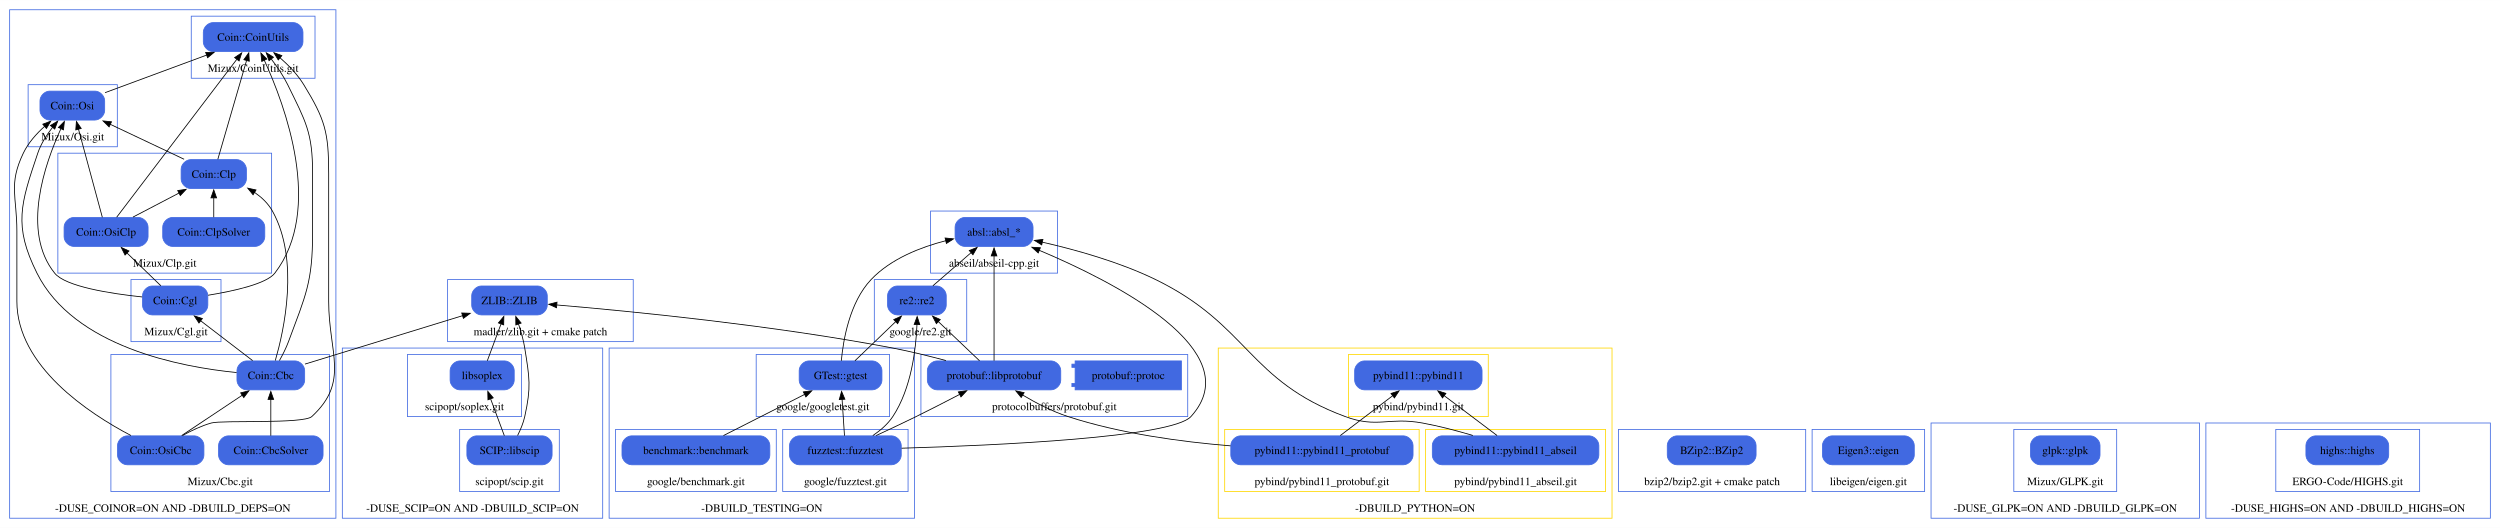
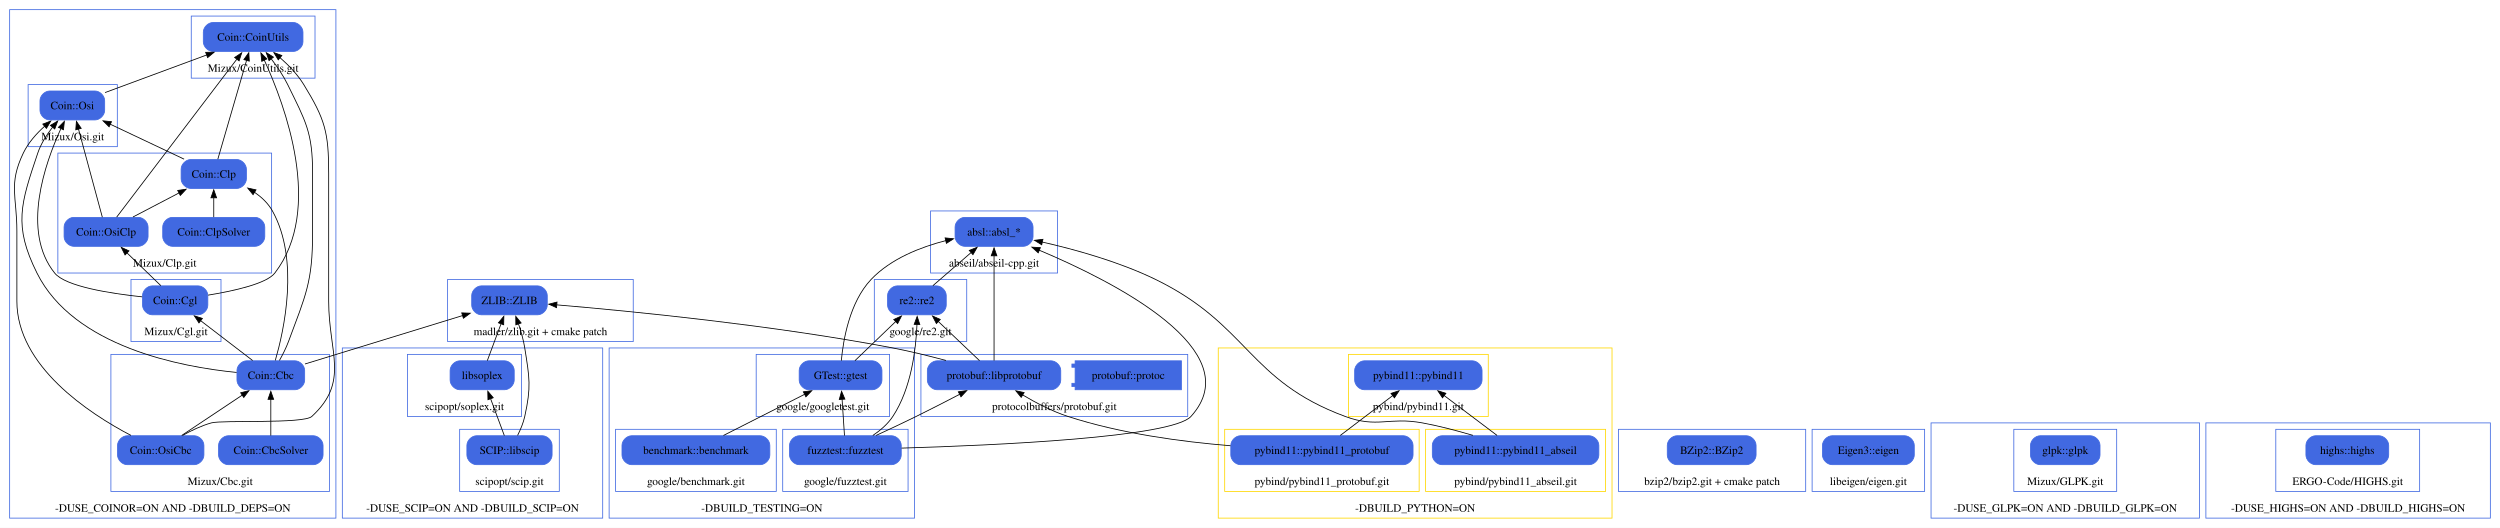
- <svg xmlns="http://www.w3.org/2000/svg" width="3111pt" height="657pt" viewBox="0.00 0.00 3111.00 656.75">
+ <svg xmlns="http://www.w3.org/2000/svg" width="3111pt" height="657pt" viewBox="0.00 0.00 3111.00 657.00">
  <g id="graph0" class="graph" transform="scale(1 1) rotate(0) translate(4 652.75)">
    <polygon fill="white" stroke="none" points="-4,4 -4,-652.75 3107,-652.75 3107,4 -4,4" />
    <g id="clust1" class="cluster">
      <polygon fill="none" stroke="royalblue" points="553,-227.75 553,-305 784,-305 784,-227.75 553,-227.75" />
-       <text text-anchor="middle" x="668.5" y="-235.7" font-family="Times,serif" font-size="14.00">madler/zlib.git + cmake patch</text>
+       <text xml:space="preserve" text-anchor="middle" x="668.5" y="-235.7" font-family="Times,serif" font-size="14.00">madler/zlib.git + cmake patch</text>
    </g>
    <g id="clust2" class="cluster">
      <polygon fill="none" stroke="royalblue" points="2010,-41.25 2010,-118.5 2243,-118.5 2243,-41.25 2010,-41.25" />
-       <text text-anchor="middle" x="2126.5" y="-49.2" font-family="Times,serif" font-size="14.00">bzip2/bzip2.git + cmake patch</text>
+       <text xml:space="preserve" text-anchor="middle" x="2126.5" y="-49.2" font-family="Times,serif" font-size="14.00">bzip2/bzip2.git + cmake patch</text>
    </g>
    <g id="clust3" class="cluster">
      <polygon fill="none" stroke="royalblue" points="1154,-313 1154,-390.25 1312,-390.25 1312,-313 1154,-313" />
-       <text text-anchor="middle" x="1233" y="-320.95" font-family="Times,serif" font-size="14.00">abseil/abseil-cpp.git</text>
+       <text xml:space="preserve" text-anchor="middle" x="1233" y="-320.95" font-family="Times,serif" font-size="14.00">abseil/abseil-cpp.git</text>
    </g>
    <g id="clust4" class="cluster">
      <polygon fill="none" stroke="royalblue" points="1142,-134.5 1142,-211.75 1474,-211.75 1474,-134.5 1142,-134.5" />
-       <text text-anchor="middle" x="1308" y="-142.45" font-family="Times,serif" font-size="14.00">protocolbuffers/protobuf.git</text>
+       <text xml:space="preserve" text-anchor="middle" x="1308" y="-142.45" font-family="Times,serif" font-size="14.00">protocolbuffers/protobuf.git</text>
    </g>
    <g id="clust5" class="cluster">
      <polygon fill="none" stroke="royalblue" points="1084,-227.75 1084,-305 1199,-305 1199,-227.75 1084,-227.75" />
-       <text text-anchor="middle" x="1141.5" y="-235.7" font-family="Times,serif" font-size="14.00">google/re2.git</text>
+       <text xml:space="preserve" text-anchor="middle" x="1141.5" y="-235.7" font-family="Times,serif" font-size="14.00">google/re2.git</text>
    </g>
    <g id="clust6" class="cluster">
      <polygon fill="none" stroke="royalblue" points="2251,-41.25 2251,-118.5 2391,-118.5 2391,-41.25 2251,-41.25" />
-       <text text-anchor="middle" x="2321" y="-49.2" font-family="Times,serif" font-size="14.00">libeigen/eigen.git</text>
+       <text xml:space="preserve" text-anchor="middle" x="2321" y="-49.2" font-family="Times,serif" font-size="14.00">libeigen/eigen.git</text>
    </g>
    <g id="clust7" class="cluster">
      <polygon fill="none" stroke="royalblue" points="8,-8 8,-640.75 414,-640.75 414,-8 8,-8" />
-       <text text-anchor="middle" x="211" y="-15.95" font-family="Times,serif" font-size="14.00">-DUSE_COINOR=ON AND -DBUILD_DEPS=ON</text>
+       <text xml:space="preserve" text-anchor="middle" x="211" y="-15.95" font-family="Times,serif" font-size="14.00">-DUSE_COINOR=ON AND -DBUILD_DEPS=ON</text>
    </g>
    <g id="clust8" class="cluster">
      <polygon fill="none" stroke="royalblue" points="234,-555.5 234,-632.75 388,-632.75 388,-555.5 234,-555.5" />
-       <text text-anchor="middle" x="311" y="-563.45" font-family="Times,serif" font-size="14.00">Mizux/CoinUtils.git</text>
+       <text xml:space="preserve" text-anchor="middle" x="311" y="-563.45" font-family="Times,serif" font-size="14.00">Mizux/CoinUtils.git</text>
    </g>
    <g id="clust9" class="cluster">
      <polygon fill="none" stroke="royalblue" points="31,-470.25 31,-547.5 142,-547.5 142,-470.25 31,-470.25" />
-       <text text-anchor="middle" x="86.5" y="-478.2" font-family="Times,serif" font-size="14.00">Mizux/Osi.git</text>
+       <text xml:space="preserve" text-anchor="middle" x="86.5" y="-478.2" font-family="Times,serif" font-size="14.00">Mizux/Osi.git</text>
    </g>
    <g id="clust10" class="cluster">
      <polygon fill="none" stroke="royalblue" points="68,-313 68,-462.25 334,-462.25 334,-313 68,-313" />
-       <text text-anchor="middle" x="201" y="-320.95" font-family="Times,serif" font-size="14.00">Mizux/Clp.git</text>
+       <text xml:space="preserve" text-anchor="middle" x="201" y="-320.95" font-family="Times,serif" font-size="14.00">Mizux/Clp.git</text>
    </g>
    <g id="clust11" class="cluster">
      <polygon fill="none" stroke="royalblue" points="159,-227.75 159,-305 271,-305 271,-227.75 159,-227.75" />
-       <text text-anchor="middle" x="215" y="-235.7" font-family="Times,serif" font-size="14.00">Mizux/Cgl.git</text>
+       <text xml:space="preserve" text-anchor="middle" x="215" y="-235.7" font-family="Times,serif" font-size="14.00">Mizux/Cgl.git</text>
    </g>
    <g id="clust12" class="cluster">
      <polygon fill="none" stroke="royalblue" points="134,-41.25 134,-211.75 406,-211.75 406,-41.25 134,-41.25" />
-       <text text-anchor="middle" x="270" y="-49.2" font-family="Times,serif" font-size="14.00">Mizux/Cbc.git</text>
+       <text xml:space="preserve" text-anchor="middle" x="270" y="-49.2" font-family="Times,serif" font-size="14.00">Mizux/Cbc.git</text>
    </g>
    <g id="clust13" class="cluster">
      <polygon fill="none" stroke="royalblue" points="2399,-8 2399,-126.5 2733,-126.5 2733,-8 2399,-8" />
-       <text text-anchor="middle" x="2566" y="-15.95" font-family="Times,serif" font-size="14.00">-DUSE_GLPK=ON AND -DBUILD_GLPK=ON</text>
+       <text xml:space="preserve" text-anchor="middle" x="2566" y="-15.95" font-family="Times,serif" font-size="14.00">-DUSE_GLPK=ON AND -DBUILD_GLPK=ON</text>
    </g>
    <g id="clust14" class="cluster">
      <polygon fill="none" stroke="royalblue" points="2502,-41.25 2502,-118.5 2630,-118.5 2630,-41.25 2502,-41.25" />
-       <text text-anchor="middle" x="2566" y="-49.2" font-family="Times,serif" font-size="14.00">Mizux/GLPK.git</text>
+       <text xml:space="preserve" text-anchor="middle" x="2566" y="-49.2" font-family="Times,serif" font-size="14.00">Mizux/GLPK.git</text>
    </g>
    <g id="clust15" class="cluster">
      <polygon fill="none" stroke="royalblue" points="2741,-8 2741,-126.5 3095,-126.5 3095,-8 2741,-8" />
-       <text text-anchor="middle" x="2918" y="-15.95" font-family="Times,serif" font-size="14.00">-DUSE_HIGHS=ON AND -DBUILD_HIGHS=ON</text>
+       <text xml:space="preserve" text-anchor="middle" x="2918" y="-15.95" font-family="Times,serif" font-size="14.00">-DUSE_HIGHS=ON AND -DBUILD_HIGHS=ON</text>
    </g>
    <g id="clust16" class="cluster">
      <polygon fill="none" stroke="royalblue" points="2828,-41.25 2828,-118.5 3007,-118.5 3007,-41.25 2828,-41.25" />
-       <text text-anchor="middle" x="2917.5" y="-49.2" font-family="Times,serif" font-size="14.00">ERGO-Code/HIGHS.git</text>
+       <text xml:space="preserve" text-anchor="middle" x="2917.5" y="-49.2" font-family="Times,serif" font-size="14.00">ERGO-Code/HIGHS.git</text>
    </g>
    <g id="clust17" class="cluster">
      <polygon fill="none" stroke="royalblue" points="422,-8 422,-219.75 746,-219.75 746,-8 422,-8" />
-       <text text-anchor="middle" x="584" y="-15.95" font-family="Times,serif" font-size="14.00">-DUSE_SCIP=ON AND -DBUILD_SCIP=ON</text>
+       <text xml:space="preserve" text-anchor="middle" x="584" y="-15.95" font-family="Times,serif" font-size="14.00">-DUSE_SCIP=ON AND -DBUILD_SCIP=ON</text>
    </g>
    <g id="clust18" class="cluster">
      <polygon fill="none" stroke="royalblue" points="503,-134.5 503,-211.75 645,-211.75 645,-134.5 503,-134.5" />
-       <text text-anchor="middle" x="574" y="-142.45" font-family="Times,serif" font-size="14.00">scipopt/soplex.git</text>
+       <text xml:space="preserve" text-anchor="middle" x="574" y="-142.45" font-family="Times,serif" font-size="14.00">scipopt/soplex.git</text>
    </g>
    <g id="clust19" class="cluster">
      <polygon fill="none" stroke="royalblue" points="568,-41.25 568,-118.5 692,-118.5 692,-41.25 568,-41.25" />
-       <text text-anchor="middle" x="630" y="-49.2" font-family="Times,serif" font-size="14.00">scipopt/scip.git</text>
+       <text xml:space="preserve" text-anchor="middle" x="630" y="-49.2" font-family="Times,serif" font-size="14.00">scipopt/scip.git</text>
    </g>
    <g id="clust20" class="cluster">
      <polygon fill="none" stroke="royalblue" points="754,-8 754,-219.75 1134,-219.75 1134,-8 754,-8" />
-       <text text-anchor="middle" x="944" y="-15.95" font-family="Times,serif" font-size="14.00">-DBUILD_TESTING=ON</text>
+       <text xml:space="preserve" text-anchor="middle" x="944" y="-15.95" font-family="Times,serif" font-size="14.00">-DBUILD_TESTING=ON</text>
    </g>
    <g id="clust21" class="cluster">
      <polygon fill="none" stroke="royalblue" points="937,-134.5 937,-211.75 1103,-211.75 1103,-134.5 937,-134.5" />
-       <text text-anchor="middle" x="1020" y="-142.45" font-family="Times,serif" font-size="14.00">google/googletest.git</text>
+       <text xml:space="preserve" text-anchor="middle" x="1020" y="-142.45" font-family="Times,serif" font-size="14.00">google/googletest.git</text>
    </g>
    <g id="clust22" class="cluster">
      <polygon fill="none" stroke="royalblue" points="762,-41.25 762,-118.5 962,-118.5 962,-41.25 762,-41.25" />
-       <text text-anchor="middle" x="862" y="-49.2" font-family="Times,serif" font-size="14.00">google/benchmark.git</text>
+       <text xml:space="preserve" text-anchor="middle" x="862" y="-49.2" font-family="Times,serif" font-size="14.00">google/benchmark.git</text>
    </g>
    <g id="clust23" class="cluster">
      <polygon fill="none" stroke="royalblue" points="970,-41.25 970,-118.5 1126,-118.5 1126,-41.25 970,-41.25" />
-       <text text-anchor="middle" x="1048" y="-49.2" font-family="Times,serif" font-size="14.00">google/fuzztest.git</text>
+       <text xml:space="preserve" text-anchor="middle" x="1048" y="-49.2" font-family="Times,serif" font-size="14.00">google/fuzztest.git</text>
    </g>
    <g id="clust24" class="cluster">
      <polygon fill="none" stroke="gold" points="1512,-8 1512,-219.75 2002,-219.75 2002,-8 1512,-8" />
-       <text text-anchor="middle" x="1757" y="-15.95" font-family="Times,serif" font-size="14.00">-DBUILD_PYTHON=ON</text>
+       <text xml:space="preserve" text-anchor="middle" x="1757" y="-15.95" font-family="Times,serif" font-size="14.00">-DBUILD_PYTHON=ON</text>
    </g>
    <g id="clust25" class="cluster">
      <polygon fill="none" stroke="gold" points="1674,-134.5 1674,-211.75 1848,-211.75 1848,-134.5 1674,-134.5" />
-       <text text-anchor="middle" x="1761" y="-142.45" font-family="Times,serif" font-size="14.00">pybind/pybind11.git</text>
+       <text xml:space="preserve" text-anchor="middle" x="1761" y="-142.45" font-family="Times,serif" font-size="14.00">pybind/pybind11.git</text>
    </g>
    <g id="clust26" class="cluster">
      <polygon fill="none" stroke="gold" points="1770,-41.25 1770,-118.5 1994,-118.5 1994,-41.25 1770,-41.25" />
-       <text text-anchor="middle" x="1882" y="-49.2" font-family="Times,serif" font-size="14.00">pybind/pybind11_abseil.git</text>
+       <text xml:space="preserve" text-anchor="middle" x="1882" y="-49.2" font-family="Times,serif" font-size="14.00">pybind/pybind11_abseil.git</text>
    </g>
    <g id="clust27" class="cluster">
      <polygon fill="none" stroke="gold" points="1520,-41.25 1520,-118.5 1762,-118.5 1762,-41.25 1520,-41.25" />
-       <text text-anchor="middle" x="1641" y="-49.2" font-family="Times,serif" font-size="14.00">pybind/pybind11_protobuf.git</text>
+       <text xml:space="preserve" text-anchor="middle" x="1641" y="-49.2" font-family="Times,serif" font-size="14.00">pybind/pybind11_protobuf.git</text>
    </g>
    <g id="node1" class="node">
      <path fill="royalblue" stroke="royalblue" d="M665,-297C665,-297 595,-297 595,-297 589,-297 583,-291 583,-285 583,-285 583,-273 583,-273 583,-267 589,-261 595,-261 595,-261 665,-261 665,-261 671,-261 677,-267 677,-273 677,-273 677,-285 677,-285 677,-291 671,-297 665,-297" />
-       <text text-anchor="middle" x="630" y="-274.32" font-family="Times,serif" font-size="14.00">ZLIB::ZLIB</text>
+       <text xml:space="preserve" text-anchor="middle" x="630" y="-274.32" font-family="Times,serif" font-size="14.00">ZLIB::ZLIB</text>
    </g>
    <g id="node2" class="node">
      <path fill="royalblue" stroke="royalblue" d="M2169.25,-110.5C2169.25,-110.5 2082.75,-110.5 2082.75,-110.5 2076.75,-110.5 2070.75,-104.5 2070.75,-98.5 2070.75,-98.5 2070.75,-86.5 2070.75,-86.5 2070.75,-80.5 2076.75,-74.5 2082.75,-74.5 2082.75,-74.5 2169.25,-74.5 2169.25,-74.5 2175.25,-74.5 2181.25,-80.5 2181.25,-86.5 2181.25,-86.5 2181.25,-98.5 2181.25,-98.5 2181.25,-104.5 2175.25,-110.5 2169.25,-110.5" />
-       <text text-anchor="middle" x="2126" y="-87.83" font-family="Times,serif" font-size="14.00">BZip2::BZip2</text>
+       <text xml:space="preserve" text-anchor="middle" x="2126" y="-87.83" font-family="Times,serif" font-size="14.00">BZip2::BZip2</text>
    </g>
    <g id="node3" class="node">
      <path fill="royalblue" stroke="royalblue" d="M1269.5,-382.25C1269.5,-382.25 1196.5,-382.25 1196.5,-382.25 1190.5,-382.25 1184.5,-376.25 1184.5,-370.25 1184.5,-370.25 1184.5,-358.25 1184.5,-358.25 1184.5,-352.25 1190.5,-346.25 1196.5,-346.25 1196.5,-346.25 1269.5,-346.25 1269.5,-346.25 1275.5,-346.25 1281.5,-352.25 1281.5,-358.25 1281.5,-358.25 1281.5,-370.25 1281.5,-370.25 1281.5,-376.25 1275.5,-382.25 1269.5,-382.25" />
-       <text text-anchor="middle" x="1233" y="-359.57" font-family="Times,serif" font-size="14.00">absl::absl_*</text>
+       <text xml:space="preserve" text-anchor="middle" x="1233" y="-359.57" font-family="Times,serif" font-size="14.00">absl::absl_*</text>
    </g>
    <g id="node4" class="node">
      <path fill="royalblue" stroke="royalblue" d="M1304,-203.75C1304,-203.75 1162,-203.75 1162,-203.75 1156,-203.75 1150,-197.75 1150,-191.75 1150,-191.75 1150,-179.75 1150,-179.75 1150,-173.75 1156,-167.75 1162,-167.75 1162,-167.75 1304,-167.75 1304,-167.75 1310,-167.75 1316,-173.75 1316,-179.75 1316,-179.75 1316,-191.75 1316,-191.75 1316,-197.75 1310,-203.75 1304,-203.75" />
-       <text text-anchor="middle" x="1233" y="-181.07" font-family="Times,serif" font-size="14.00">protobuf::libprotobuf</text>
+       <text xml:space="preserve" text-anchor="middle" x="1233" y="-181.07" font-family="Times,serif" font-size="14.00">protobuf::libprotobuf</text>
    </g>
    <g id="edge24" class="edge">
      <path fill="none" stroke="black" d="M1173.13,-204.19C1152.33,-209.78 1128.77,-215.59 1107,-219.75 957.65,-248.29 779.18,-265.72 688.75,-273.39" />
      <polygon fill="black" stroke="black" points="688.56,-269.89 678.89,-274.22 689.15,-276.87 688.56,-269.89" />
    </g>
    <g id="edge29" class="edge">
      <path fill="none" stroke="black" d="M1233,-203.99C1233,-234.31 1233,-297.44 1233,-334.47" />
      <polygon fill="black" stroke="black" points="1229.5,-334.42 1233,-344.42 1236.5,-334.42 1229.5,-334.42" />
    </g>
    <g id="node6" class="node">
      <path fill="royalblue" stroke="royalblue" d="M1161.5,-297C1161.5,-297 1112.5,-297 1112.5,-297 1106.5,-297 1100.5,-291 1100.5,-285 1100.5,-285 1100.5,-273 1100.5,-273 1100.5,-267 1106.5,-261 1112.5,-261 1112.5,-261 1161.5,-261 1161.5,-261 1167.5,-261 1173.5,-267 1173.5,-273 1173.5,-273 1173.5,-285 1173.5,-285 1173.5,-291 1167.5,-297 1161.5,-297" />
-       <text text-anchor="middle" x="1137" y="-274.32" font-family="Times,serif" font-size="14.00">re2::re2</text>
+       <text xml:space="preserve" text-anchor="middle" x="1137" y="-274.32" font-family="Times,serif" font-size="14.00">re2::re2</text>
    </g>
    <g id="edge35" class="edge">
      <path fill="none" stroke="black" d="M1214.94,-203.91C1200.42,-217.72 1179.81,-237.31 1163.43,-252.88" />
      <polygon fill="black" stroke="black" points="1161.24,-250.13 1156.4,-259.56 1166.06,-255.21 1161.24,-250.13" />
    </g>
    <g id="node5" class="node">
      <polygon fill="royalblue" stroke="royalblue" points="1466.12,-203.75 1333.88,-203.75 1333.88,-199.75 1329.88,-199.75 1329.88,-195.75 1333.88,-195.75 1333.88,-175.75 1329.88,-175.75 1329.88,-171.75 1333.88,-171.75 1333.88,-167.75 1466.12,-167.75 1466.12,-203.75" />
      <polyline fill="none" stroke="royalblue" points="1333.88,-199.75 1337.88,-199.75 1337.88,-195.75 1333.88,-195.75" />
      <polyline fill="none" stroke="royalblue" points="1333.88,-175.75 1337.88,-175.75 1337.88,-171.75 1333.88,-171.75" />
-       <text text-anchor="middle" x="1400" y="-181.07" font-family="Times,serif" font-size="14.00">protobuf::protoc</text>
+       <text xml:space="preserve" text-anchor="middle" x="1400" y="-181.07" font-family="Times,serif" font-size="14.00">protobuf::protoc</text>
    </g>
    <g id="edge28" class="edge">
      <path fill="none" stroke="black" d="M1156.89,-297.25C1170.66,-309.19 1189.2,-325.27 1204.54,-338.57" />
      <polygon fill="black" stroke="black" points="1202.14,-341.12 1211.99,-345.03 1206.73,-335.84 1202.14,-341.12" />
    </g>
    <g id="node7" class="node">
      <path fill="royalblue" stroke="royalblue" d="M2366.12,-110.5C2366.12,-110.5 2275.88,-110.5 2275.88,-110.5 2269.88,-110.5 2263.88,-104.5 2263.88,-98.5 2263.88,-98.5 2263.88,-86.5 2263.88,-86.5 2263.88,-80.5 2269.88,-74.5 2275.88,-74.5 2275.88,-74.5 2366.12,-74.5 2366.12,-74.5 2372.12,-74.5 2378.12,-80.5 2378.12,-86.5 2378.12,-86.5 2378.12,-98.5 2378.12,-98.5 2378.12,-104.5 2372.12,-110.5 2366.12,-110.5" />
-       <text text-anchor="middle" x="2321" y="-87.83" font-family="Times,serif" font-size="14.00">Eigen3::eigen</text>
+       <text xml:space="preserve" text-anchor="middle" x="2321" y="-87.83" font-family="Times,serif" font-size="14.00">Eigen3::eigen</text>
    </g>
    <g id="node8" class="node">
      <path fill="royalblue" stroke="royalblue" d="M361,-624.75C361,-624.75 261,-624.75 261,-624.75 255,-624.75 249,-618.75 249,-612.75 249,-612.75 249,-600.75 249,-600.75 249,-594.75 255,-588.75 261,-588.75 261,-588.75 361,-588.75 361,-588.75 367,-588.75 373,-594.75 373,-600.75 373,-600.75 373,-612.75 373,-612.75 373,-618.75 367,-624.75 361,-624.75" />
-       <text text-anchor="middle" x="311" y="-602.08" font-family="Times,serif" font-size="14.00">Coin::CoinUtils</text>
+       <text xml:space="preserve" text-anchor="middle" x="311" y="-602.08" font-family="Times,serif" font-size="14.00">Coin::CoinUtils</text>
    </g>
    <g id="node9" class="node">
      <path fill="royalblue" stroke="royalblue" d="M114.25,-539.5C114.25,-539.5 57.75,-539.5 57.75,-539.5 51.75,-539.5 45.75,-533.5 45.75,-527.5 45.75,-527.5 45.75,-515.5 45.75,-515.5 45.75,-509.5 51.75,-503.5 57.75,-503.5 57.75,-503.5 114.25,-503.5 114.25,-503.5 120.25,-503.5 126.25,-509.5 126.25,-515.5 126.25,-515.5 126.25,-527.5 126.25,-527.5 126.25,-533.5 120.25,-539.5 114.25,-539.5" />
-       <text text-anchor="middle" x="86" y="-516.83" font-family="Times,serif" font-size="14.00">Coin::Osi</text>
+       <text xml:space="preserve" text-anchor="middle" x="86" y="-516.83" font-family="Times,serif" font-size="14.00">Coin::Osi</text>
    </g>
    <g id="edge1" class="edge">
      <path fill="none" stroke="black" d="M126.75,-537.58C162.13,-550.67 213.76,-569.77 253.37,-584.43" />
      <polygon fill="black" stroke="black" points="251.93,-587.63 262.52,-587.81 254.36,-581.06 251.93,-587.63" />
    </g>
    <g id="node10" class="node">
      <path fill="royalblue" stroke="royalblue" d="M290.62,-454.25C290.62,-454.25 233.38,-454.25 233.38,-454.25 227.38,-454.25 221.38,-448.25 221.38,-442.25 221.38,-442.25 221.38,-430.25 221.38,-430.25 221.38,-424.25 227.38,-418.25 233.38,-418.25 233.38,-418.25 290.62,-418.25 290.62,-418.25 296.62,-418.25 302.62,-424.25 302.62,-430.25 302.62,-430.25 302.62,-442.25 302.62,-442.25 302.62,-448.25 296.62,-454.25 290.62,-454.25" />
-       <text text-anchor="middle" x="262" y="-431.57" font-family="Times,serif" font-size="14.00">Coin::Clp</text>
+       <text xml:space="preserve" text-anchor="middle" x="262" y="-431.57" font-family="Times,serif" font-size="14.00">Coin::Clp</text>
    </g>
    <g id="edge2" class="edge">
      <path fill="none" stroke="black" d="M267.06,-454.65C275.54,-483.81 292.69,-542.79 302.88,-577.82" />
      <polygon fill="black" stroke="black" points="299.47,-578.62 305.62,-587.24 306.19,-576.66 299.47,-578.62" />
    </g>
    <g id="edge3" class="edge">
      <path fill="none" stroke="black" d="M225.1,-454.7C198.35,-467.36 161.96,-484.57 133.1,-498.22" />
      <polygon fill="black" stroke="black" points="131.76,-494.98 124.21,-502.42 134.75,-501.31 131.76,-494.98" />
    </g>
    <g id="node11" class="node">
      <path fill="royalblue" stroke="royalblue" d="M168.25,-382.25C168.25,-382.25 87.75,-382.25 87.75,-382.25 81.75,-382.25 75.75,-376.25 75.75,-370.25 75.75,-370.25 75.75,-358.25 75.75,-358.25 75.75,-352.25 81.75,-346.25 87.75,-346.25 87.75,-346.25 168.25,-346.25 168.25,-346.25 174.25,-346.25 180.25,-352.25 180.25,-358.25 180.25,-358.25 180.25,-370.25 180.25,-370.25 180.25,-376.25 174.25,-382.25 168.25,-382.25" />
-       <text text-anchor="middle" x="128" y="-359.57" font-family="Times,serif" font-size="14.00">Coin::OsiClp</text>
+       <text xml:space="preserve" text-anchor="middle" x="128" y="-359.57" font-family="Times,serif" font-size="14.00">Coin::OsiClp</text>
    </g>
    <g id="edge4" class="edge">
      <path fill="none" stroke="black" d="M141.16,-382.55C172.74,-424.05 252.98,-529.5 290.75,-579.14" />
      <polygon fill="black" stroke="black" points="287.96,-581.24 296.8,-587.08 293.53,-577.01 287.96,-581.24" />
    </g>
    <g id="edge5" class="edge">
      <path fill="none" stroke="black" d="M123.34,-382.46C116.15,-409.04 102.27,-460.34 93.61,-492.37" />
      <polygon fill="black" stroke="black" points="90.3,-491.19 91.07,-501.75 97.06,-493.02 90.3,-491.19" />
    </g>
    <g id="edge6" class="edge">
      <path fill="none" stroke="black" d="M161.47,-382.73C178.87,-391.82 200.33,-403.03 218.95,-412.76" />
      <polygon fill="black" stroke="black" points="217.13,-415.76 227.62,-417.29 220.37,-409.56 217.13,-415.76" />
    </g>
    <g id="node12" class="node">
      <path fill="royalblue" stroke="royalblue" d="M313.5,-382.25C313.5,-382.25 210.5,-382.25 210.5,-382.25 204.5,-382.25 198.5,-376.25 198.5,-370.25 198.5,-370.25 198.5,-358.25 198.5,-358.25 198.5,-352.25 204.5,-346.25 210.5,-346.25 210.5,-346.25 313.5,-346.25 313.5,-346.25 319.5,-346.25 325.5,-352.25 325.5,-358.25 325.5,-358.25 325.5,-370.25 325.5,-370.25 325.5,-376.25 319.5,-382.25 313.5,-382.25" />
-       <text text-anchor="middle" x="262" y="-359.57" font-family="Times,serif" font-size="14.00">Coin::ClpSolver</text>
+       <text xml:space="preserve" text-anchor="middle" x="262" y="-359.57" font-family="Times,serif" font-size="14.00">Coin::ClpSolver</text>
    </g>
    <g id="edge7" class="edge">
      <path fill="none" stroke="black" d="M262,-382.55C262,-389.84 262,-398.52 262,-406.71" />
      <polygon fill="black" stroke="black" points="258.5,-406.63 262,-416.63 265.5,-406.63 258.5,-406.63" />
    </g>
    <g id="node13" class="node">
      <path fill="royalblue" stroke="royalblue" d="M242.62,-297C242.62,-297 185.38,-297 185.38,-297 179.38,-297 173.38,-291 173.38,-285 173.38,-285 173.38,-273 173.38,-273 173.38,-267 179.38,-261 185.38,-261 185.38,-261 242.62,-261 242.62,-261 248.62,-261 254.62,-267 254.62,-273 254.62,-273 254.62,-285 254.62,-285 254.62,-291 248.62,-297 242.62,-297" />
-       <text text-anchor="middle" x="214" y="-274.32" font-family="Times,serif" font-size="14.00">Coin::Cgl</text>
+       <text xml:space="preserve" text-anchor="middle" x="214" y="-274.32" font-family="Times,serif" font-size="14.00">Coin::Cgl</text>
    </g>
    <g id="edge8" class="edge">
      <path fill="none" stroke="black" d="M254.94,-285.47C287,-290.7 327.82,-299.75 338,-313 398.95,-392.29 350.78,-521.7 324.83,-578.06" />
      <polygon fill="black" stroke="black" points="321.73,-576.42 320.62,-586.95 328.06,-579.41 321.73,-576.42" />
    </g>
    <g id="edge9" class="edge">
      <path fill="none" stroke="black" d="M172.92,-283.35C133.31,-287.53 77.45,-296.27 64,-313 22.24,-364.95 51.87,-449.4 71.84,-492.81" />
      <polygon fill="black" stroke="black" points="68.67,-494.28 76.13,-501.8 74.98,-491.26 68.67,-494.28" />
    </g>
    <g id="edge10" class="edge">
      <path fill="none" stroke="black" d="M196.18,-297.25C183.96,-309.08 167.54,-324.97 153.88,-338.19" />
      <polygon fill="black" stroke="black" points="151.63,-335.5 146.88,-344.97 156.5,-340.53 151.63,-335.5" />
    </g>
    <g id="node14" class="node">
      <path fill="royalblue" stroke="royalblue" d="M363.12,-203.75C363.12,-203.75 302.88,-203.75 302.88,-203.75 296.88,-203.75 290.88,-197.75 290.88,-191.75 290.88,-191.75 290.88,-179.75 290.88,-179.75 290.88,-173.75 296.88,-167.75 302.88,-167.75 302.88,-167.75 363.12,-167.75 363.12,-167.75 369.12,-167.75 375.12,-173.75 375.12,-179.75 375.12,-179.75 375.12,-191.75 375.12,-191.75 375.12,-197.75 369.12,-203.75 363.12,-203.75" />
-       <text text-anchor="middle" x="333" y="-181.07" font-family="Times,serif" font-size="14.00">Coin::Cbc</text>
+       <text xml:space="preserve" text-anchor="middle" x="333" y="-181.07" font-family="Times,serif" font-size="14.00">Coin::Cbc</text>
    </g>
    <g id="edge25" class="edge">
      <path fill="none" stroke="black" d="M375.55,-199.82C427.09,-215.66 514.14,-242.4 571.84,-260.13" />
      <polygon fill="black" stroke="black" points="570.58,-263.41 581.17,-263 572.64,-256.71 570.58,-263.41" />
    </g>
    <g id="edge11" class="edge">
      <path fill="none" stroke="black" d="M343.74,-204.21C347.74,-211.31 352.02,-219.72 355,-227.75 376.45,-285.58 385,-301.57 385,-363.25 385,-363.25 385,-363.25 385,-437.25 385,-488.15 376.37,-501.78 354,-547.5 348.53,-558.68 340.86,-569.92 333.51,-579.51" />
      <polygon fill="black" stroke="black" points="330.8,-577.3 327.3,-587.3 336.27,-581.66 330.8,-577.3" />
    </g>
    <g id="edge12" class="edge">
      <path fill="none" stroke="black" d="M290.43,-189.29C221.31,-196.08 87.8,-221.07 42,-313 12.42,-372.37 21.83,-399.39 43,-462.25 46.91,-473.86 54.08,-485.08 61.46,-494.52" />
      <polygon fill="black" stroke="black" points="58.73,-496.71 67.83,-502.15 64.11,-492.23 58.73,-496.71" />
    </g>
    <g id="edge13" class="edge">
      <path fill="none" stroke="black" d="M338.59,-204.23C349.36,-241.28 369.02,-329.32 335,-390.25 329.72,-399.71 321.55,-407.42 312.55,-413.62" />
      <polygon fill="black" stroke="black" points="310.92,-410.51 304.26,-418.75 314.6,-416.47 310.92,-410.51" />
    </g>
    <g id="edge14" class="edge">
      <path fill="none" stroke="black" d="M310.34,-204.13C291.97,-218.21 265.9,-238.21 245.5,-253.84" />
      <polygon fill="black" stroke="black" points="243.59,-250.9 237.78,-259.77 247.85,-256.46 243.59,-250.9" />
    </g>
    <g id="node15" class="node">
      <path fill="royalblue" stroke="royalblue" d="M237.75,-110.5C237.75,-110.5 154.25,-110.5 154.25,-110.5 148.25,-110.5 142.25,-104.5 142.25,-98.5 142.25,-98.5 142.25,-86.5 142.25,-86.5 142.25,-80.5 148.25,-74.5 154.25,-74.5 154.25,-74.5 237.75,-74.5 237.75,-74.5 243.75,-74.5 249.75,-80.5 249.75,-86.5 249.75,-86.5 249.75,-98.5 249.75,-98.5 249.75,-104.5 243.75,-110.5 237.75,-110.5" />
-       <text text-anchor="middle" x="196" y="-87.83" font-family="Times,serif" font-size="14.00">Coin::OsiCbc</text>
+       <text xml:space="preserve" text-anchor="middle" x="196" y="-87.83" font-family="Times,serif" font-size="14.00">Coin::OsiCbc</text>
    </g>
    <g id="edge15" class="edge">
      <path fill="none" stroke="black" d="M223.18,-110.92C233.92,-116.94 246.64,-123.04 259,-126.5 272.4,-130.26 373.77,-125.07 384,-134.5 431.39,-178.19 405,-213.54 405,-278 405,-278 405,-278 405,-437.25 405,-488.15 400.58,-504.09 374,-547.5 366.27,-560.13 355.04,-571.74 344.2,-581.21" />
      <polygon fill="black" stroke="black" points="342.26,-578.27 336.82,-587.36 346.74,-583.64 342.26,-578.27" />
    </g>
    <g id="edge16" class="edge">
      <path fill="none" stroke="black" d="M158.91,-110.93C106.48,-138.44 17,-197.22 17,-278 17,-278 17,-278 17,-365.25 17,-408.51 6.36,-423.21 25,-462.25 31.11,-475.05 41.33,-486.51 51.68,-495.8" />
      <polygon fill="black" stroke="black" points="49.25,-498.33 59.15,-502.1 53.77,-492.98 49.25,-498.33" />
    </g>
    <g id="edge17" class="edge">
      <path fill="none" stroke="black" d="M222.09,-110.88C243.52,-125.15 274.07,-145.5 297.68,-161.23" />
      <polygon fill="black" stroke="black" points="295.48,-163.97 305.75,-166.6 299.36,-158.14 295.48,-163.97" />
    </g>
    <g id="node16" class="node">
      <path fill="royalblue" stroke="royalblue" d="M386,-110.5C386,-110.5 280,-110.5 280,-110.5 274,-110.5 268,-104.5 268,-98.5 268,-98.5 268,-86.5 268,-86.5 268,-80.5 274,-74.5 280,-74.5 280,-74.5 386,-74.5 386,-74.5 392,-74.5 398,-80.5 398,-86.5 398,-86.5 398,-98.5 398,-98.5 398,-104.5 392,-110.5 386,-110.5" />
-       <text text-anchor="middle" x="333" y="-87.83" font-family="Times,serif" font-size="14.00">Coin::CbcSolver</text>
+       <text xml:space="preserve" text-anchor="middle" x="333" y="-87.83" font-family="Times,serif" font-size="14.00">Coin::CbcSolver</text>
    </g>
    <g id="edge18" class="edge">
      <path fill="none" stroke="black" d="M333,-110.66C333,-123.45 333,-141.22 333,-156.14" />
      <polygon fill="black" stroke="black" points="329.5,-155.84 333,-165.84 336.5,-155.84 329.5,-155.84" />
    </g>
    <g id="node17" class="node">
      <path fill="royalblue" stroke="royalblue" d="M2597.25,-110.5C2597.25,-110.5 2534.75,-110.5 2534.75,-110.5 2528.75,-110.5 2522.75,-104.5 2522.75,-98.5 2522.75,-98.5 2522.75,-86.5 2522.75,-86.5 2522.75,-80.5 2528.75,-74.5 2534.75,-74.5 2534.75,-74.5 2597.25,-74.5 2597.25,-74.5 2603.25,-74.5 2609.25,-80.5 2609.25,-86.5 2609.25,-86.5 2609.25,-98.5 2609.25,-98.5 2609.25,-104.5 2603.25,-110.5 2597.25,-110.5" />
-       <text text-anchor="middle" x="2566" y="-87.83" font-family="Times,serif" font-size="14.00">glpk::glpk</text>
+       <text xml:space="preserve" text-anchor="middle" x="2566" y="-87.83" font-family="Times,serif" font-size="14.00">glpk::glpk</text>
    </g>
    <g id="node18" class="node">
      <path fill="royalblue" stroke="royalblue" d="M2956.5,-110.5C2956.5,-110.5 2877.5,-110.5 2877.5,-110.5 2871.5,-110.5 2865.5,-104.5 2865.5,-98.5 2865.5,-98.5 2865.5,-86.5 2865.5,-86.5 2865.5,-80.5 2871.5,-74.5 2877.5,-74.5 2877.5,-74.5 2956.5,-74.5 2956.5,-74.5 2962.5,-74.5 2968.5,-80.5 2968.5,-86.5 2968.5,-86.5 2968.5,-98.5 2968.5,-98.5 2968.5,-104.5 2962.5,-110.5 2956.5,-110.5" />
-       <text text-anchor="middle" x="2917" y="-87.83" font-family="Times,serif" font-size="14.00">highs::highs</text>
+       <text xml:space="preserve" text-anchor="middle" x="2917" y="-87.83" font-family="Times,serif" font-size="14.00">highs::highs</text>
    </g>
    <g id="node19" class="node">
      <path fill="royalblue" stroke="royalblue" d="M623.88,-203.75C623.88,-203.75 568.12,-203.75 568.12,-203.75 562.12,-203.75 556.12,-197.75 556.12,-191.75 556.12,-191.75 556.12,-179.75 556.12,-179.75 556.12,-173.75 562.12,-167.75 568.12,-167.75 568.12,-167.75 623.88,-167.75 623.88,-167.75 629.88,-167.75 635.88,-173.75 635.88,-179.75 635.88,-179.75 635.88,-191.75 635.88,-191.75 635.88,-197.75 629.88,-203.75 623.88,-203.75" />
-       <text text-anchor="middle" x="596" y="-181.07" font-family="Times,serif" font-size="14.00">libsoplex</text>
+       <text xml:space="preserve" text-anchor="middle" x="596" y="-181.07" font-family="Times,serif" font-size="14.00">libsoplex</text>
    </g>
    <g id="edge26" class="edge">
      <path fill="none" stroke="black" d="M602.4,-203.91C607.21,-216.83 613.91,-234.82 619.5,-249.83" />
      <polygon fill="black" stroke="black" points="616.22,-251.04 622.99,-259.18 622.78,-248.59 616.22,-251.04" />
    </g>
    <g id="node20" class="node">
      <path fill="royalblue" stroke="royalblue" d="M671,-110.5C671,-110.5 589,-110.5 589,-110.5 583,-110.5 577,-104.5 577,-98.5 577,-98.5 577,-86.5 577,-86.5 577,-80.5 583,-74.5 589,-74.5 589,-74.5 671,-74.5 671,-74.5 677,-74.5 683,-80.5 683,-86.5 683,-86.5 683,-98.5 683,-98.5 683,-104.5 677,-110.5 671,-110.5" />
-       <text text-anchor="middle" x="630" y="-87.83" font-family="Times,serif" font-size="14.00">SCIP::libscip</text>
+       <text xml:space="preserve" text-anchor="middle" x="630" y="-87.83" font-family="Times,serif" font-size="14.00">SCIP::libscip</text>
    </g>
    <g id="edge27" class="edge">
      <path fill="none" stroke="black" d="M640.08,-110.87C643.64,-117.95 647.21,-126.38 649,-134.5 657.16,-171.5 654.95,-182.33 649,-219.75 647.41,-229.76 644.37,-240.38 641.18,-249.78" />
      <polygon fill="black" stroke="black" points="637.93,-248.49 637.82,-259.09 644.51,-250.87 637.93,-248.49" />
    </g>
    <g id="edge19" class="edge">
      <path fill="none" stroke="black" d="M623.6,-110.66C618.79,-123.58 612.09,-141.57 606.5,-156.58" />
      <polygon fill="black" stroke="black" points="603.22,-155.34 603.01,-165.93 609.78,-157.79 603.22,-155.34" />
    </g>
    <g id="node21" class="node">
      <path fill="royalblue" stroke="royalblue" d="M1081.5,-203.75C1081.5,-203.75 1002.5,-203.75 1002.5,-203.75 996.5,-203.75 990.5,-197.75 990.5,-191.75 990.5,-191.75 990.5,-179.75 990.5,-179.75 990.5,-173.75 996.5,-167.75 1002.5,-167.75 1002.5,-167.75 1081.5,-167.75 1081.5,-167.75 1087.5,-167.75 1093.5,-173.75 1093.5,-179.75 1093.5,-179.75 1093.5,-191.75 1093.5,-191.75 1093.5,-197.75 1087.5,-203.75 1081.5,-203.75" />
-       <text text-anchor="middle" x="1042" y="-181.07" font-family="Times,serif" font-size="14.00">GTest::gtest</text>
+       <text xml:space="preserve" text-anchor="middle" x="1042" y="-181.07" font-family="Times,serif" font-size="14.00">GTest::gtest</text>
    </g>
    <g id="edge30" class="edge">
      <path fill="none" stroke="black" d="M1042.96,-203.96C1045.27,-229.3 1053.14,-276.68 1080,-305 1104.5,-330.83 1141.64,-345.32 1173.2,-353.4" />
      <polygon fill="black" stroke="black" points="1172.08,-356.73 1182.62,-355.64 1173.7,-349.92 1172.08,-356.73" />
    </g>
    <g id="edge36" class="edge">
      <path fill="none" stroke="black" d="M1059.87,-203.91C1074.24,-217.72 1094.64,-237.31 1110.85,-252.88" />
      <polygon fill="black" stroke="black" points="1108.16,-255.15 1117.8,-259.55 1113.01,-250.1 1108.16,-255.15" />
    </g>
    <g id="node22" class="node">
      <path fill="royalblue" stroke="royalblue" d="M942,-110.5C942,-110.5 782,-110.5 782,-110.5 776,-110.5 770,-104.5 770,-98.5 770,-98.5 770,-86.5 770,-86.5 770,-80.5 776,-74.5 782,-74.5 782,-74.5 942,-74.5 942,-74.5 948,-74.5 954,-80.5 954,-86.5 954,-86.5 954,-98.5 954,-98.5 954,-104.5 948,-110.5 942,-110.5" />
-       <text text-anchor="middle" x="862" y="-87.83" font-family="Times,serif" font-size="14.00">benchmark::benchmark</text>
+       <text xml:space="preserve" text-anchor="middle" x="862" y="-87.83" font-family="Times,serif" font-size="14.00">benchmark::benchmark</text>
    </g>
    <g id="edge21" class="edge">
      <path fill="none" stroke="black" d="M896.28,-110.88C924.96,-125.42 966.1,-146.27 997.35,-162.12" />
      <polygon fill="black" stroke="black" points="995.69,-165.2 1006.19,-166.6 998.85,-158.95 995.69,-165.2" />
    </g>
    <g id="node23" class="node">
      <path fill="royalblue" stroke="royalblue" d="M1105.5,-110.5C1105.5,-110.5 990.5,-110.5 990.5,-110.5 984.5,-110.5 978.5,-104.5 978.5,-98.5 978.5,-98.5 978.5,-86.5 978.5,-86.5 978.5,-80.5 984.5,-74.5 990.5,-74.5 990.5,-74.5 1105.5,-74.5 1105.5,-74.5 1111.5,-74.5 1117.5,-80.5 1117.5,-86.5 1117.5,-86.5 1117.5,-98.5 1117.5,-98.5 1117.5,-104.5 1111.5,-110.5 1105.5,-110.5" />
-       <text text-anchor="middle" x="1048" y="-87.83" font-family="Times,serif" font-size="14.00">fuzztest::fuzztest</text>
+       <text xml:space="preserve" text-anchor="middle" x="1048" y="-87.83" font-family="Times,serif" font-size="14.00">fuzztest::fuzztest</text>
    </g>
    <g id="edge31" class="edge">
      <path fill="none" stroke="black" d="M1117.88,-95.12C1233.5,-98.53 1454.29,-108.42 1478,-134.5 1552.16,-216.07 1382.39,-302.19 1289.1,-341.45" />
      <polygon fill="black" stroke="black" points="1287.97,-338.13 1280.07,-345.2 1290.65,-344.59 1287.97,-338.13" />
    </g>
    <g id="edge33" class="edge">
      <path fill="none" stroke="black" d="M1086.28,-110.91C1101.79,-118.07 1119.82,-126.54 1136,-134.5 1153.9,-143.3 1173.46,-153.35 1190.3,-162.14" />
      <polygon fill="black" stroke="black" points="1188.57,-165.19 1199.06,-166.72 1191.82,-158.98 1188.57,-165.19" />
    </g>
    <g id="edge37" class="edge">
      <path fill="none" stroke="black" d="M1082.13,-110.85C1091.47,-117.12 1100.73,-125.04 1107,-134.5 1130.07,-169.35 1135.89,-218.53 1137.09,-249.32" />
      <polygon fill="black" stroke="black" points="1133.59,-249.11 1137.32,-259.02 1140.59,-248.94 1133.59,-249.11" />
    </g>
    <g id="edge20" class="edge">
      <path fill="none" stroke="black" d="M1046.87,-110.66C1046.03,-123.45 1044.86,-141.22 1043.88,-156.14" />
      <polygon fill="black" stroke="black" points="1040.41,-155.63 1043.24,-165.84 1047.39,-156.09 1040.41,-155.63" />
    </g>
    <g id="node24" class="node">
      <path fill="royalblue" stroke="royalblue" d="M1828.25,-203.75C1828.25,-203.75 1693.75,-203.75 1693.75,-203.75 1687.75,-203.75 1681.75,-197.75 1681.75,-191.75 1681.75,-191.75 1681.75,-179.75 1681.75,-179.75 1681.75,-173.75 1687.75,-167.75 1693.75,-167.75 1693.75,-167.75 1828.25,-167.75 1828.25,-167.75 1834.25,-167.75 1840.25,-173.75 1840.25,-179.75 1840.25,-179.75 1840.25,-191.75 1840.25,-191.75 1840.25,-197.75 1834.25,-203.75 1828.25,-203.75" />
-       <text text-anchor="middle" x="1761" y="-181.07" font-family="Times,serif" font-size="14.00">pybind11::pybind11</text>
+       <text xml:space="preserve" text-anchor="middle" x="1761" y="-181.07" font-family="Times,serif" font-size="14.00">pybind11::pybind11</text>
    </g>
    <g id="node25" class="node">
      <path fill="royalblue" stroke="royalblue" d="M1973.62,-110.5C1973.62,-110.5 1790.38,-110.5 1790.38,-110.5 1784.38,-110.5 1778.38,-104.5 1778.38,-98.5 1778.38,-98.5 1778.38,-86.5 1778.38,-86.5 1778.38,-80.5 1784.38,-74.5 1790.38,-74.5 1790.38,-74.5 1973.62,-74.5 1973.62,-74.5 1979.62,-74.5 1985.62,-80.5 1985.62,-86.5 1985.62,-86.5 1985.62,-98.5 1985.62,-98.5 1985.62,-104.5 1979.62,-110.5 1973.62,-110.5" />
-       <text text-anchor="middle" x="1882" y="-87.83" font-family="Times,serif" font-size="14.00">pybind11::pybind11_abseil</text>
+       <text xml:space="preserve" text-anchor="middle" x="1882" y="-87.83" font-family="Times,serif" font-size="14.00">pybind11::pybind11_abseil</text>
    </g>
    <g id="edge32" class="edge">
      <path fill="none" stroke="black" d="M1828.8,-110.98C1809.25,-116.77 1786.81,-122.71 1766,-126.5 1723.88,-134.17 1710.15,-119.64 1670,-134.5 1548.64,-179.4 1550.3,-248.27 1434,-305 1388.93,-326.99 1334.03,-342.2 1293,-351.55" />
      <polygon fill="black" stroke="black" points="1292.3,-348.12 1283.3,-353.7 1293.82,-354.95 1292.3,-348.12" />
    </g>
    <g id="edge22" class="edge">
      <path fill="none" stroke="black" d="M1858.96,-110.88C1840.29,-124.96 1813.77,-144.96 1793.03,-160.59" />
      <polygon fill="black" stroke="black" points="1791.04,-157.71 1785.17,-166.53 1795.26,-163.3 1791.04,-157.71" />
    </g>
    <g id="node26" class="node">
      <path fill="royalblue" stroke="royalblue" d="M1742.38,-110.5C1742.38,-110.5 1539.62,-110.5 1539.62,-110.5 1533.62,-110.5 1527.62,-104.5 1527.62,-98.5 1527.62,-98.5 1527.62,-86.5 1527.62,-86.5 1527.62,-80.5 1533.62,-74.5 1539.62,-74.5 1539.62,-74.5 1742.38,-74.5 1742.38,-74.5 1748.38,-74.5 1754.38,-80.5 1754.38,-86.5 1754.38,-86.5 1754.38,-98.5 1754.38,-98.5 1754.38,-104.5 1748.38,-110.5 1742.38,-110.5" />
-       <text text-anchor="middle" x="1641" y="-87.83" font-family="Times,serif" font-size="14.00">pybind11::pybind11_protobuf</text>
+       <text xml:space="preserve" text-anchor="middle" x="1641" y="-87.83" font-family="Times,serif" font-size="14.00">pybind11::pybind11_protobuf</text>
    </g>
    <g id="edge34" class="edge">
      <path fill="none" stroke="black" d="M1527.26,-98.07C1466.11,-103.04 1390.1,-113.32 1325,-134.5 1305.36,-140.89 1285.06,-151.48 1268.54,-161.3" />
      <polygon fill="black" stroke="black" points="1266.78,-158.28 1260.08,-166.48 1270.43,-164.25 1266.78,-158.28" />
    </g>
    <g id="edge23" class="edge">
      <path fill="none" stroke="black" d="M1663.85,-110.88C1682.37,-124.96 1708.67,-144.96 1729.23,-160.59" />
      <polygon fill="black" stroke="black" points="1726.95,-163.25 1737.03,-166.52 1731.19,-157.68 1726.95,-163.25" />
    </g>
  </g>
</svg>
